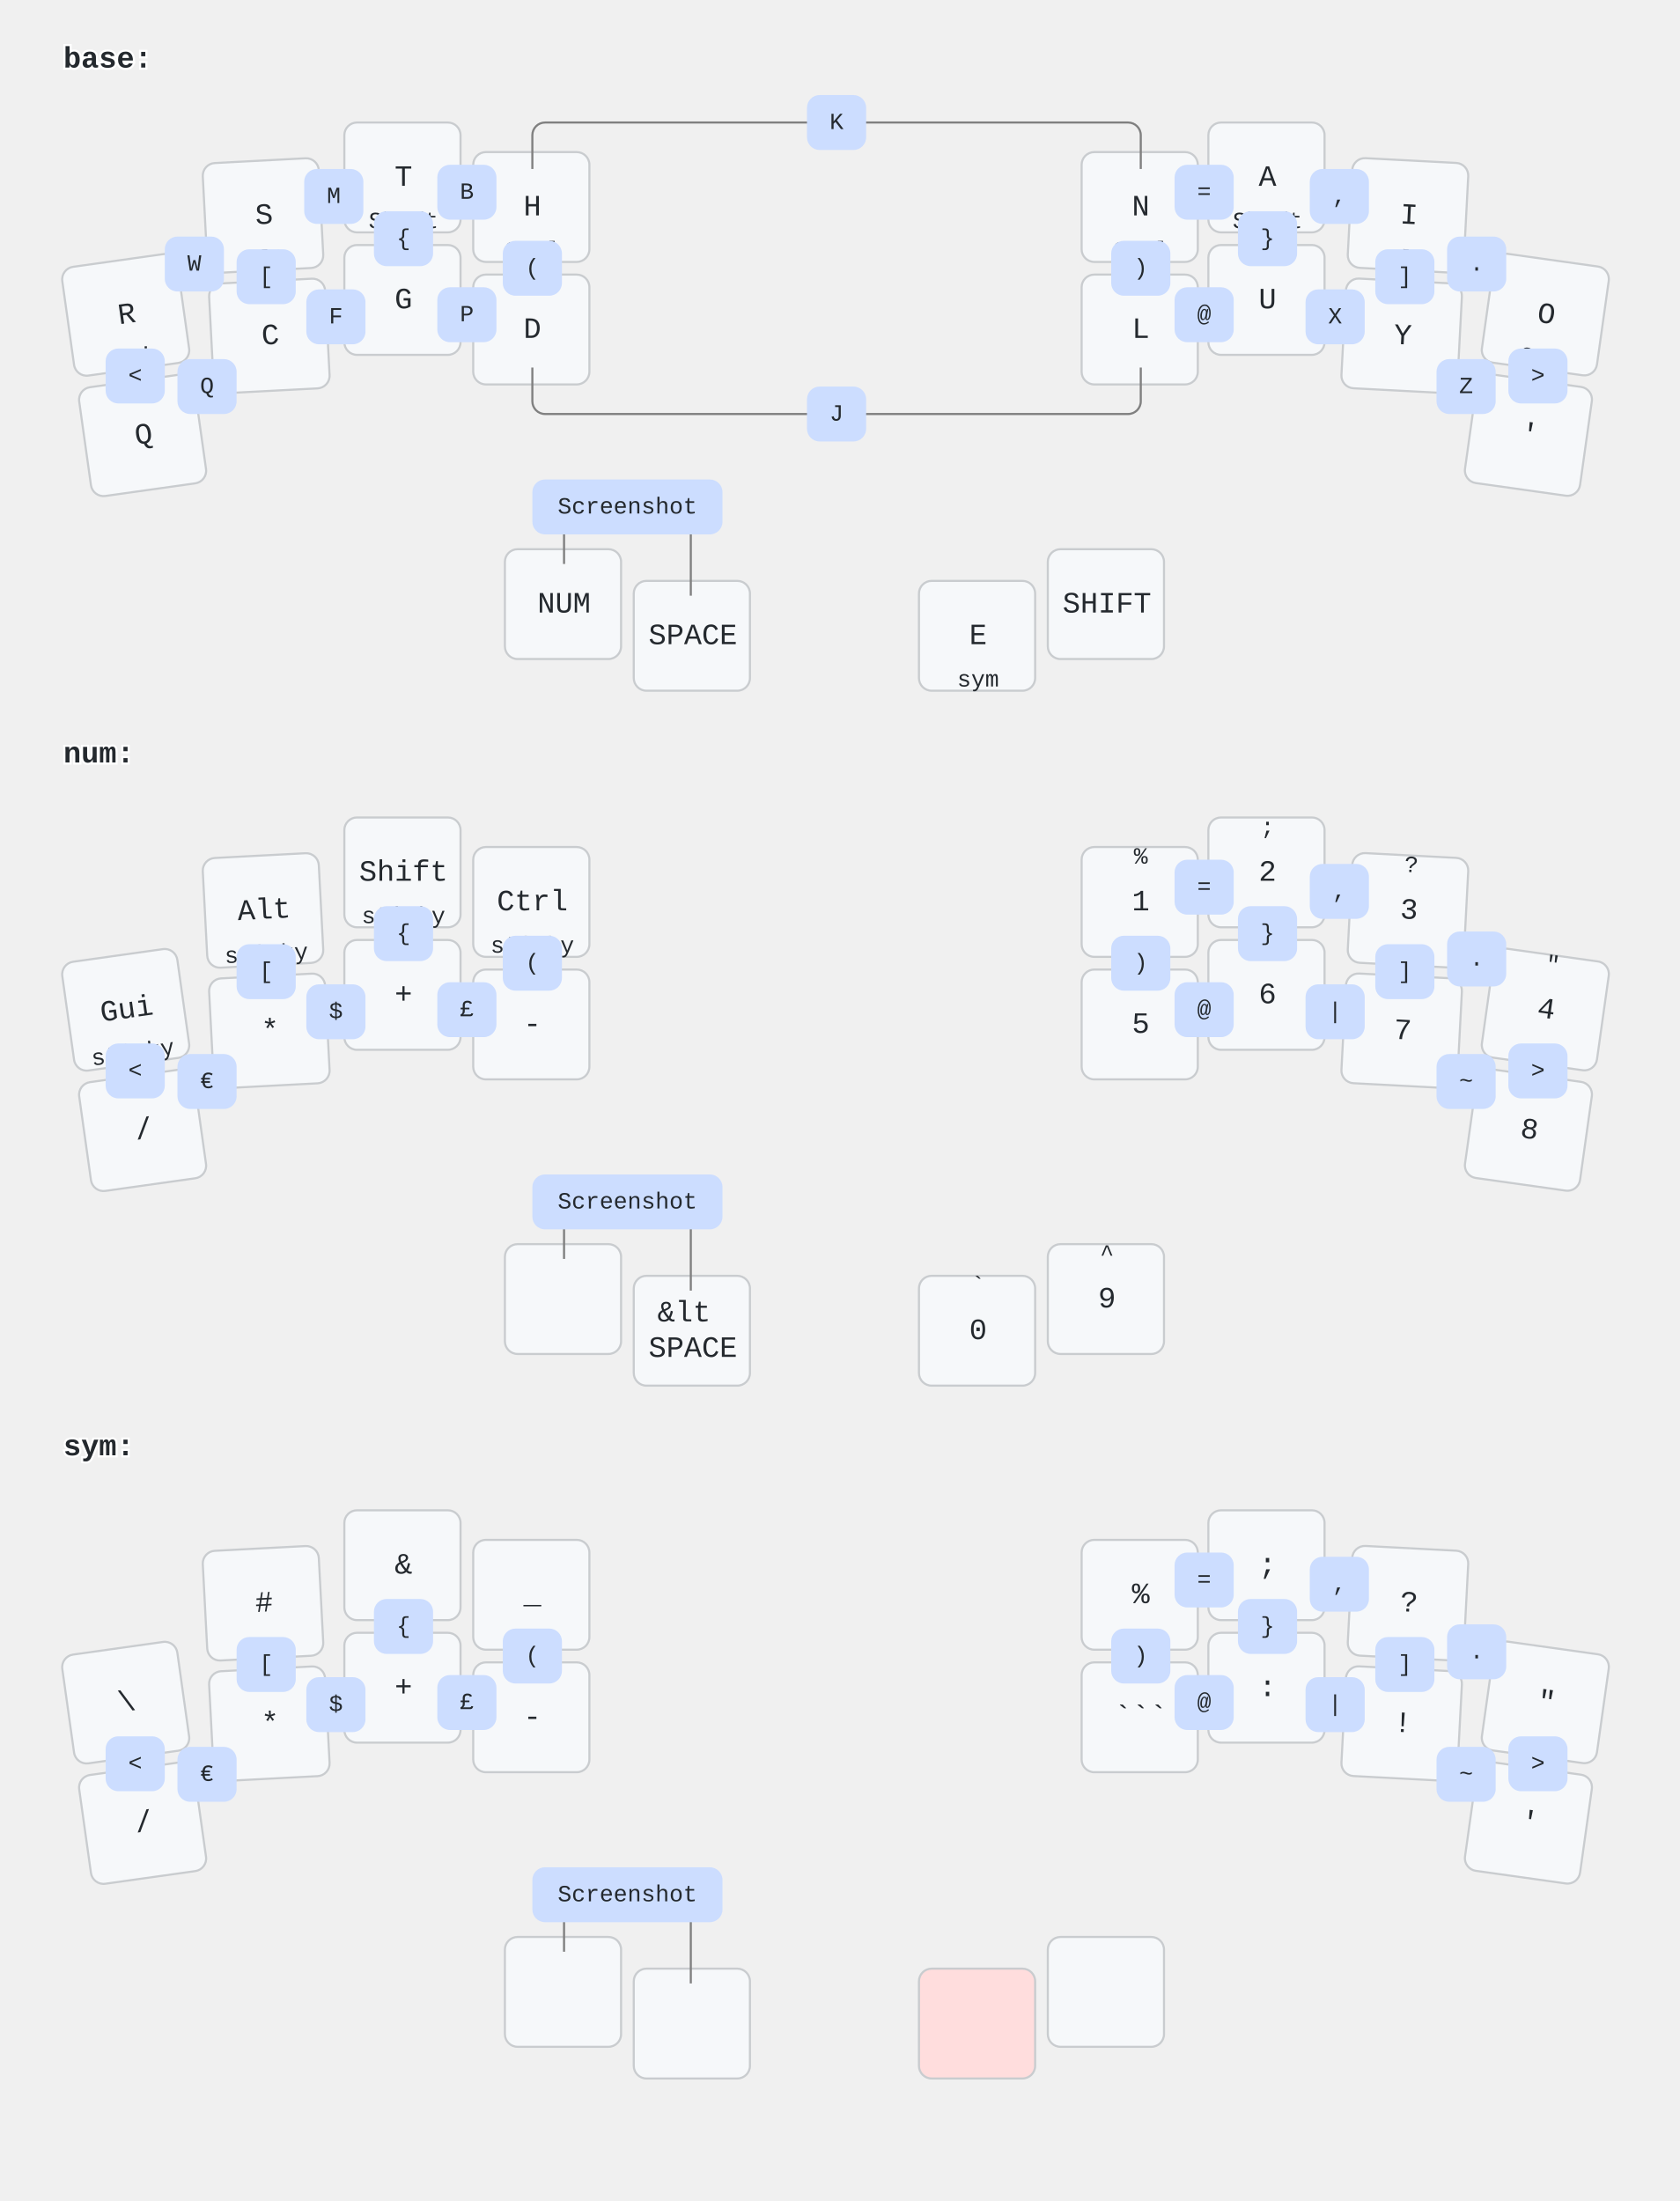
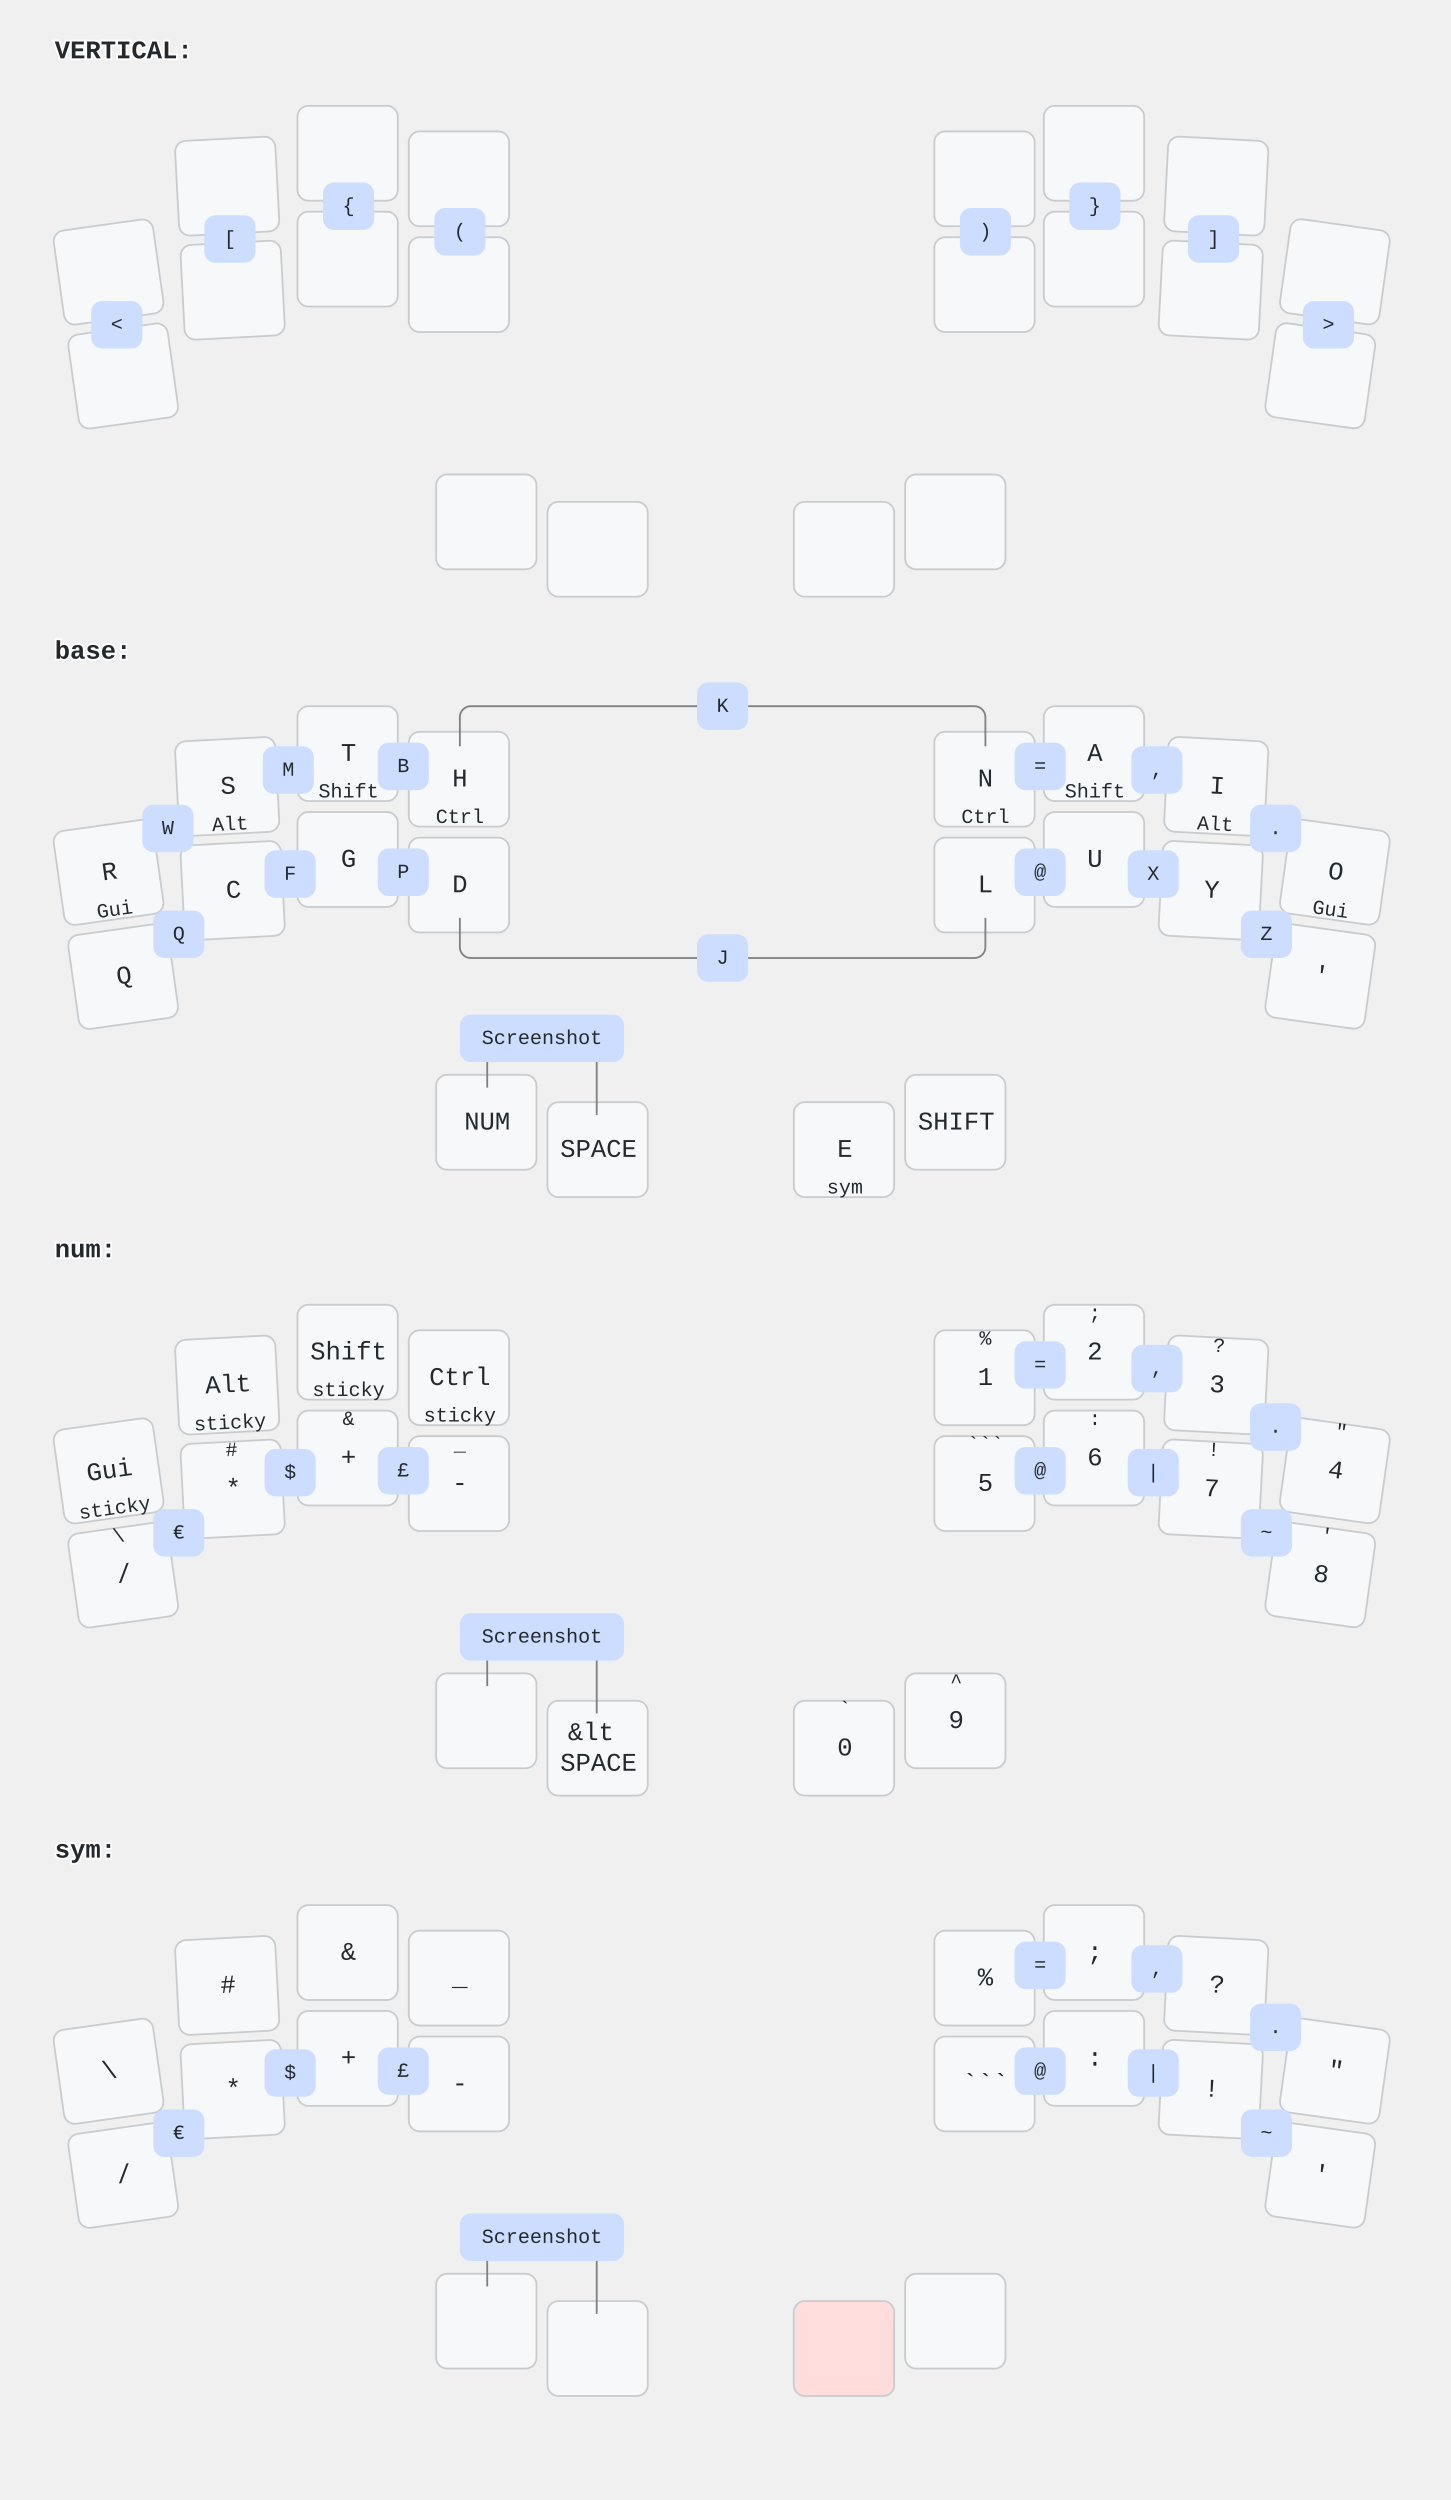
- <svg xmlns="http://www.w3.org/2000/svg" width="795" height="1042" viewBox="0 0 795 1042" class="keymap">
+ <svg xmlns="http://www.w3.org/2000/svg" width="795" height="1370" viewBox="0 0 795 1370" class="keymap">
  <style>/* font and background color specifications */
svg.keymap {
  font-family: SFMono-Regular,Consolas,Liberation Mono,Menlo,monospace;
  font-size: 14px;
  font-kerning: normal;
  text-rendering: optimizeLegibility;
  fill: #24292e;
}

/* default key styling */
rect.key {
  fill: #f6f8fa;
  stroke: #c9cccf;
  stroke-width: 1;
}

/* default key side styling, only used is draw_key_sides is set */
rect.side {
  filter: brightness(90%);
}

/* color accent for combo boxes */
rect.combo, rect.combo-separate {
  fill: #cdf;
}

/* color accent for held keys */
rect.held, rect.combo.held {
  fill: #fdd;
}

/* color accent for ghost (optional) keys */
rect.ghost, rect.combo.ghost {
  display: none;
}

text {
  text-anchor: middle;
  dominant-baseline: middle;
}

/* styling for layer labels */
text.label {
  font-weight: bold;
  text-anchor: start;
  stroke: white;
  stroke-width: 2;
  paint-order: stroke;
}

/* styling for combo tap, and key hold/shifted label text */
text.combo, text.hold, text.shifted {
  font-size: 11px;
}

text.hold {
  text-anchor: middle;
  dominant-baseline: auto;
}

text.shifted {
  text-anchor: middle;
  dominant-baseline: hanging;
}

/* styling for hold/shifted label text in combo box */
text.combo.hold, text.combo.shifted {
  font-size: 8px;
}

/* lighter symbol for transparent keys */
text.trans {
  fill: #7b7e81;
}

/* styling for combo dendrons */
path.combo {
  stroke-width: 1;
  stroke: gray;
  fill: none;
}

/* Start Tabler Icons Cleanup */
/* cannot use height/width with glyphs */
.icon-tabler &gt; path {
  fill: inherit;
  stroke: inherit;
  stroke-width: 2;
}
/* hide tabler's default box */
.icon-tabler &gt; path[stroke="none"][fill="none"] {
  visibility: hidden;
}
/* End Tabler Icons Cleanup */</style>
-   <g transform="translate(30, 0)" class="layer-base">
+   <g transform="translate(30, 0)" class="layer-VERTICAL">
+     <text x="0" y="28" class="label">VERTICAL:</text>
+     <g transform="translate(0, 56)">
+       <g transform="translate(30, 93) rotate(-8.0)" class="key trans keypos-0">
+         <rect rx="6" ry="6" x="-28" y="-26" width="55" height="52" class="key trans" />
+       </g>
+       <g transform="translate(95, 46) rotate(-3.0)" class="key trans keypos-1">
+         <rect rx="6" ry="6" x="-28" y="-26" width="55" height="52" class="key trans" />
+       </g>
+       <g transform="translate(161, 28)" class="key trans keypos-2">
+         <rect rx="6" ry="6" x="-28" y="-26" width="55" height="52" class="key trans" />
+       </g>
+       <g transform="translate(222, 42)" class="key trans keypos-3">
+         <rect rx="6" ry="6" x="-28" y="-26" width="55" height="52" class="key trans" />
+       </g>
+       <g transform="translate(283, 71)" class="key ghost keypos-4">
+         <rect rx="6" ry="6" x="-28" y="-26" width="55" height="52" class="key ghost" />
+       </g>
+       <g transform="translate(449, 71)" class="key ghost keypos-5">
+         <rect rx="6" ry="6" x="-28" y="-26" width="55" height="52" class="key ghost" />
+       </g>
+       <g transform="translate(510, 42)" class="key trans keypos-6">
+         <rect rx="6" ry="6" x="-28" y="-26" width="55" height="52" class="key trans" />
+       </g>
+       <g transform="translate(570, 28)" class="key trans keypos-7">
+         <rect rx="6" ry="6" x="-28" y="-26" width="55" height="52" class="key trans" />
+       </g>
+       <g transform="translate(637, 46) rotate(3.0)" class="key trans keypos-8">
+         <rect rx="6" ry="6" x="-28" y="-26" width="55" height="52" class="key trans" />
+       </g>
+       <g transform="translate(702, 93) rotate(8.0)" class="key trans keypos-9">
+         <rect rx="6" ry="6" x="-28" y="-26" width="55" height="52" class="key trans" />
+       </g>
+       <g transform="translate(38, 150) rotate(-8.0)" class="key trans keypos-10">
+         <rect rx="6" ry="6" x="-28" y="-26" width="55" height="52" class="key trans" />
+       </g>
+       <g transform="translate(98, 103) rotate(-3.0)" class="key trans keypos-11">
+         <rect rx="6" ry="6" x="-28" y="-26" width="55" height="52" class="key trans" />
+       </g>
+       <g transform="translate(161, 86)" class="key trans keypos-12">
+         <rect rx="6" ry="6" x="-28" y="-26" width="55" height="52" class="key trans" />
+       </g>
+       <g transform="translate(222, 100)" class="key trans keypos-13">
+         <rect rx="6" ry="6" x="-28" y="-26" width="55" height="52" class="key trans" />
+       </g>
+       <g transform="translate(283, 129)" class="key ghost keypos-14">
+         <rect rx="6" ry="6" x="-28" y="-26" width="55" height="52" class="key ghost" />
+       </g>
+       <g transform="translate(449, 129)" class="key ghost keypos-15">
+         <rect rx="6" ry="6" x="-28" y="-26" width="55" height="52" class="key ghost" />
+       </g>
+       <g transform="translate(510, 100)" class="key trans keypos-16">
+         <rect rx="6" ry="6" x="-28" y="-26" width="55" height="52" class="key trans" />
+       </g>
+       <g transform="translate(570, 86)" class="key trans keypos-17">
+         <rect rx="6" ry="6" x="-28" y="-26" width="55" height="52" class="key trans" />
+       </g>
+       <g transform="translate(634, 103) rotate(3.0)" class="key trans keypos-18">
+         <rect rx="6" ry="6" x="-28" y="-26" width="55" height="52" class="key trans" />
+       </g>
+       <g transform="translate(694, 150) rotate(8.0)" class="key trans keypos-19">
+         <rect rx="6" ry="6" x="-28" y="-26" width="55" height="52" class="key trans" />
+       </g>
+       <g transform="translate(101, 161) rotate(-3.0)" class="key ghost keypos-20">
+         <rect rx="6" ry="6" x="-28" y="-26" width="55" height="52" class="key ghost" />
+       </g>
+       <g transform="translate(161, 143)" class="key ghost keypos-21">
+         <rect rx="6" ry="6" x="-28" y="-26" width="55" height="52" class="key ghost" />
+       </g>
+       <g transform="translate(222, 158)" class="key ghost keypos-22">
+         <rect rx="6" ry="6" x="-28" y="-26" width="55" height="52" class="key ghost" />
+       </g>
+       <g transform="translate(510, 158)" class="key ghost keypos-23">
+         <rect rx="6" ry="6" x="-28" y="-26" width="55" height="52" class="key ghost" />
+       </g>
+       <g transform="translate(570, 143)" class="key ghost keypos-24">
+         <rect rx="6" ry="6" x="-28" y="-26" width="55" height="52" class="key ghost" />
+       </g>
+       <g transform="translate(631, 161) rotate(3.0)" class="key ghost keypos-25">
+         <rect rx="6" ry="6" x="-28" y="-26" width="55" height="52" class="key ghost" />
+       </g>
+       <g transform="translate(237, 230)" class="key trans keypos-26">
+         <rect rx="6" ry="6" x="-28" y="-26" width="55" height="52" class="key trans" />
+       </g>
+       <g transform="translate(298, 245)" class="key trans keypos-27">
+         <rect rx="6" ry="6" x="-28" y="-26" width="55" height="52" class="key trans" />
+       </g>
+       <g transform="translate(433, 245)" class="key trans keypos-28">
+         <rect rx="6" ry="6" x="-28" y="-26" width="55" height="52" class="key trans" />
+       </g>
+       <g transform="translate(494, 230)" class="key trans keypos-29">
+         <rect rx="6" ry="6" x="-28" y="-26" width="55" height="52" class="key trans" />
+       </g>
+       <g class="combo combopos-0">
+         <rect rx="6" ry="6" x="20" y="109" width="28" height="26" class="combo" />
+         <text x="34" y="122" class="combo tap">&lt;</text>
+       </g>
+       <g class="combo combopos-1">
+         <rect rx="6" ry="6" x="82" y="62" width="28" height="26" class="combo" />
+         <text x="96" y="75" class="combo tap">[</text>
+       </g>
+       <g class="combo combopos-2">
+         <rect rx="6" ry="6" x="147" y="44" width="28" height="26" class="combo" />
+         <text x="161" y="57" class="combo tap">{</text>
+       </g>
+       <g class="combo combopos-3">
+         <rect rx="6" ry="6" x="208" y="58" width="28" height="26" class="combo" />
+         <text x="222" y="71" class="combo tap">(</text>
+       </g>
+       <g class="combo combopos-4">
+         <rect rx="6" ry="6" x="496" y="58" width="28" height="26" class="combo" />
+         <text x="510" y="71" class="combo tap">)</text>
+       </g>
+       <g class="combo combopos-5">
+         <rect rx="6" ry="6" x="556" y="44" width="28" height="26" class="combo" />
+         <text x="570" y="57" class="combo tap">}</text>
+       </g>
+       <g class="combo combopos-6">
+         <rect rx="6" ry="6" x="621" y="62" width="28" height="26" class="combo" />
+         <text x="635" y="75" class="combo tap">]</text>
+       </g>
+       <g class="combo combopos-7">
+         <rect rx="6" ry="6" x="684" y="109" width="28" height="26" class="combo" />
+         <text x="698" y="122" class="combo tap">&gt;</text>
+       </g>
+     </g>
+   </g>
+   <g transform="translate(30, 329)" class="layer-base">
    <text x="0" y="28" class="label">base:</text>
    <g transform="translate(0, 56)">
      <g transform="translate(30, 93) rotate(-8.0)" class="key keypos-0">
        <rect rx="6" ry="6" x="-28" y="-26" width="55" height="52" class="key" />
        <text x="0" y="0" class="key tap">R</text>
        <text x="0" y="24" class="key hold">Gui</text>
      </g>
      <g transform="translate(95, 46) rotate(-3.0)" class="key keypos-1">
        <rect rx="6" ry="6" x="-28" y="-26" width="55" height="52" class="key" />
        <text x="0" y="0" class="key tap">S</text>
        <text x="0" y="24" class="key hold">Alt</text>
      </g>
      <g transform="translate(161, 28)" class="key keypos-2">
        <rect rx="6" ry="6" x="-28" y="-26" width="55" height="52" class="key" />
        <text x="0" y="0" class="key tap">T</text>
        <text x="0" y="24" class="key hold">Shift</text>
      </g>
      <g transform="translate(222, 42)" class="key keypos-3">
        <rect rx="6" ry="6" x="-28" y="-26" width="55" height="52" class="key" />
        <text x="0" y="0" class="key tap">H</text>
        <text x="0" y="24" class="key hold">Ctrl</text>
      </g>
      <g transform="translate(283, 71)" class="key ghost keypos-4">
        <rect rx="6" ry="6" x="-28" y="-26" width="55" height="52" class="key ghost" />
      </g>
      <g transform="translate(449, 71)" class="key ghost keypos-5">
        <rect rx="6" ry="6" x="-28" y="-26" width="55" height="52" class="key ghost" />
      </g>
      <g transform="translate(510, 42)" class="key keypos-6">
        <rect rx="6" ry="6" x="-28" y="-26" width="55" height="52" class="key" />
        <text x="0" y="0" class="key tap">N</text>
        <text x="0" y="24" class="key hold">Ctrl</text>
      </g>
      <g transform="translate(570, 28)" class="key keypos-7">
        <rect rx="6" ry="6" x="-28" y="-26" width="55" height="52" class="key" />
        <text x="0" y="0" class="key tap">A</text>
        <text x="0" y="24" class="key hold">Shift</text>
      </g>
      <g transform="translate(637, 46) rotate(3.0)" class="key keypos-8">
        <rect rx="6" ry="6" x="-28" y="-26" width="55" height="52" class="key" />
        <text x="0" y="0" class="key tap">I</text>
        <text x="0" y="24" class="key hold">Alt</text>
      </g>
      <g transform="translate(702, 93) rotate(8.0)" class="key keypos-9">
        <rect rx="6" ry="6" x="-28" y="-26" width="55" height="52" class="key" />
        <text x="0" y="0" class="key tap">O</text>
        <text x="0" y="24" class="key hold">Gui</text>
      </g>
      <g transform="translate(38, 150) rotate(-8.0)" class="key keypos-10">
        <rect rx="6" ry="6" x="-28" y="-26" width="55" height="52" class="key" />
        <text x="0" y="0" class="key tap">Q</text>
      </g>
      <g transform="translate(98, 103) rotate(-3.0)" class="key keypos-11">
        <rect rx="6" ry="6" x="-28" y="-26" width="55" height="52" class="key" />
        <text x="0" y="0" class="key tap">C</text>
      </g>
      <g transform="translate(161, 86)" class="key keypos-12">
        <rect rx="6" ry="6" x="-28" y="-26" width="55" height="52" class="key" />
        <text x="0" y="0" class="key tap">G</text>
      </g>
      <g transform="translate(222, 100)" class="key keypos-13">
        <rect rx="6" ry="6" x="-28" y="-26" width="55" height="52" class="key" />
        <text x="0" y="0" class="key tap">D</text>
      </g>
      <g transform="translate(283, 129)" class="key ghost keypos-14">
        <rect rx="6" ry="6" x="-28" y="-26" width="55" height="52" class="key ghost" />
      </g>
      <g transform="translate(449, 129)" class="key ghost keypos-15">
        <rect rx="6" ry="6" x="-28" y="-26" width="55" height="52" class="key ghost" />
      </g>
      <g transform="translate(510, 100)" class="key keypos-16">
        <rect rx="6" ry="6" x="-28" y="-26" width="55" height="52" class="key" />
        <text x="0" y="0" class="key tap">L</text>
      </g>
      <g transform="translate(570, 86)" class="key keypos-17">
        <rect rx="6" ry="6" x="-28" y="-26" width="55" height="52" class="key" />
        <text x="0" y="0" class="key tap">U</text>
      </g>
      <g transform="translate(634, 103) rotate(3.0)" class="key keypos-18">
        <rect rx="6" ry="6" x="-28" y="-26" width="55" height="52" class="key" />
        <text x="0" y="0" class="key tap">Y</text>
      </g>
      <g transform="translate(694, 150) rotate(8.0)" class="key keypos-19">
        <rect rx="6" ry="6" x="-28" y="-26" width="55" height="52" class="key" />
        <text x="0" y="0" class="key tap">'</text>
      </g>
      <g transform="translate(101, 161) rotate(-3.0)" class="key ghost keypos-20">
        <rect rx="6" ry="6" x="-28" y="-26" width="55" height="52" class="key ghost" />
      </g>
      <g transform="translate(161, 143)" class="key ghost keypos-21">
        <rect rx="6" ry="6" x="-28" y="-26" width="55" height="52" class="key ghost" />
      </g>
      <g transform="translate(222, 158)" class="key ghost keypos-22">
        <rect rx="6" ry="6" x="-28" y="-26" width="55" height="52" class="key ghost" />
      </g>
      <g transform="translate(510, 158)" class="key ghost keypos-23">
        <rect rx="6" ry="6" x="-28" y="-26" width="55" height="52" class="key ghost" />
      </g>
      <g transform="translate(570, 143)" class="key ghost keypos-24">
        <rect rx="6" ry="6" x="-28" y="-26" width="55" height="52" class="key ghost" />
      </g>
      <g transform="translate(631, 161) rotate(3.0)" class="key ghost keypos-25">
        <rect rx="6" ry="6" x="-28" y="-26" width="55" height="52" class="key ghost" />
      </g>
      <g transform="translate(237, 230)" class="key keypos-26">
        <rect rx="6" ry="6" x="-28" y="-26" width="55" height="52" class="key" />
        <text x="0" y="0" class="key tap">NUM</text>
      </g>
      <g transform="translate(298, 245)" class="key keypos-27">
        <rect rx="6" ry="6" x="-28" y="-26" width="55" height="52" class="key" />
        <text x="0" y="0" class="key tap">SPACE</text>
      </g>
      <g transform="translate(433, 245)" class="key keypos-28">
        <rect rx="6" ry="6" x="-28" y="-26" width="55" height="52" class="key" />
        <text x="0" y="0" class="key tap">E</text>
        <text x="0" y="24" class="key hold">sym</text>
      </g>
      <g transform="translate(494, 230)" class="key keypos-29">
        <rect rx="6" ry="6" x="-28" y="-26" width="55" height="52" class="key" />
        <text x="0" y="0" class="key tap">SHIFT</text>
      </g>
      <g class="combo combopos-0">
        <rect rx="6" ry="6" x="48" y="56" width="28" height="26" class="combo" />
        <text x="62" y="69" class="combo tap">W</text>
      </g>
      <g class="combo combopos-1">
        <rect rx="6" ry="6" x="114" y="24" width="28" height="26" class="combo" />
        <text x="128" y="37" class="combo tap">M</text>
      </g>
      <g class="combo combopos-2">
        <rect rx="6" ry="6" x="177" y="22" width="28" height="26" class="combo" />
        <text x="191" y="35" class="combo tap">B</text>
      </g>
      <g class="combo combopos-3">
        <path d="M366,2 h-138 a6.0,6.0 0 0 0 -6.0,6.0 v16" class="combo" />
        <path d="M366,2 h138 a6.0,6.0 0 0 1 6.0,6.0 v16" class="combo" />
        <rect rx="6" ry="6" x="352" y="-11" width="28" height="26" class="combo" />
        <text x="366" y="2" class="combo tap">K</text>
      </g>
      <g class="combo combopos-4">
        <rect rx="6" ry="6" x="526" y="22" width="28" height="26" class="combo" />
        <text x="540" y="35" class="combo tap">=</text>
      </g>
      <g class="combo combopos-5">
        <rect rx="6" ry="6" x="590" y="24" width="28" height="26" class="combo" />
        <text x="604" y="37" class="combo tap">,</text>
      </g>
      <g class="combo combopos-6">
        <rect rx="6" ry="6" x="655" y="56" width="28" height="26" class="combo" />
        <text x="669" y="69" class="combo tap">.</text>
      </g>
      <g class="combo combopos-7">
        <rect rx="6" ry="6" x="54" y="114" width="28" height="26" class="combo" />
        <text x="68" y="127" class="combo tap">Q</text>
      </g>
      <g class="combo combopos-8">
        <rect rx="6" ry="6" x="115" y="81" width="28" height="26" class="combo" />
        <text x="129" y="94" class="combo tap">F</text>
      </g>
      <g class="combo combopos-9">
        <rect rx="6" ry="6" x="177" y="80" width="28" height="26" class="combo" />
        <text x="191" y="93" class="combo tap">P</text>
      </g>
      <g class="combo combopos-10">
        <path d="M366,140 h-138 a6.0,6.0 0 0 1 -6.0,-6.0 v-16" class="combo" />
        <path d="M366,140 h138 a6.0,6.0 0 0 0 6.0,-6.0 v-16" class="combo" />
        <rect rx="6" ry="6" x="352" y="127" width="28" height="26" class="combo" />
        <text x="366" y="140" class="combo tap">J</text>
      </g>
      <g class="combo combopos-11">
        <rect rx="6" ry="6" x="526" y="80" width="28" height="26" class="combo" />
        <text x="540" y="93" class="combo tap">@</text>
      </g>
      <g class="combo combopos-12">
        <rect rx="6" ry="6" x="588" y="81" width="28" height="26" class="combo" />
        <text x="602" y="94" class="combo tap">X</text>
      </g>
      <g class="combo combopos-13">
        <rect rx="6" ry="6" x="650" y="114" width="28" height="26" class="combo" />
        <text x="664" y="127" class="combo tap">Z</text>
      </g>
      <g class="combo combopos-14">
        <path d="M267,184 h-24 a6.0,6.0 0 0 0 -6.0,6.0 v21" class="combo" />
        <path d="M267,184 h24 a6.0,6.0 0 0 1 6.0,6.0 v36" class="combo" />
        <rect rx="6" ry="6" x="222" y="171" width="90" height="26" class="combo" />
        <text x="267" y="184" class="combo tap">Screenshot</text>
      </g>
-       <g class="combo combopos-15">
-         <rect rx="6" ry="6" x="20" y="109" width="28" height="26" class="combo" />
-         <text x="34" y="122" class="combo tap">&lt;</text>
-       </g>
-       <g class="combo combopos-16">
-         <rect rx="6" ry="6" x="82" y="62" width="28" height="26" class="combo" />
-         <text x="96" y="75" class="combo tap">[</text>
-       </g>
-       <g class="combo combopos-17">
-         <rect rx="6" ry="6" x="147" y="44" width="28" height="26" class="combo" />
-         <text x="161" y="57" class="combo tap">{</text>
-       </g>
-       <g class="combo combopos-18">
-         <rect rx="6" ry="6" x="208" y="58" width="28" height="26" class="combo" />
-         <text x="222" y="71" class="combo tap">(</text>
-       </g>
-       <g class="combo combopos-19">
-         <rect rx="6" ry="6" x="496" y="58" width="28" height="26" class="combo" />
-         <text x="510" y="71" class="combo tap">)</text>
-       </g>
-       <g class="combo combopos-20">
-         <rect rx="6" ry="6" x="556" y="44" width="28" height="26" class="combo" />
-         <text x="570" y="57" class="combo tap">}</text>
-       </g>
-       <g class="combo combopos-21">
-         <rect rx="6" ry="6" x="621" y="62" width="28" height="26" class="combo" />
-         <text x="635" y="75" class="combo tap">]</text>
-       </g>
-       <g class="combo combopos-22">
-         <rect rx="6" ry="6" x="684" y="109" width="28" height="26" class="combo" />
-         <text x="698" y="122" class="combo tap">&gt;</text>
-       </g>
    </g>
  </g>
-   <g transform="translate(30, 329)" class="layer-num">
+   <g transform="translate(30, 657)" class="layer-num">
    <text x="0" y="28" class="label">num:</text>
    <g transform="translate(0, 56)">
      <g transform="translate(30, 93) rotate(-8.0)" class="key keypos-0">
        <rect rx="6" ry="6" x="-28" y="-26" width="55" height="52" class="key" />
        <text x="0" y="0" class="key tap">Gui</text>
        <text x="0" y="24" class="key hold">sticky</text>
      </g>
      <g transform="translate(95, 46) rotate(-3.0)" class="key keypos-1">
        <rect rx="6" ry="6" x="-28" y="-26" width="55" height="52" class="key" />
        <text x="0" y="0" class="key tap">Alt</text>
        <text x="0" y="24" class="key hold">sticky</text>
      </g>
      <g transform="translate(161, 28)" class="key keypos-2">
        <rect rx="6" ry="6" x="-28" y="-26" width="55" height="52" class="key" />
        <text x="0" y="0" class="key tap">Shift</text>
        <text x="0" y="24" class="key hold">sticky</text>
      </g>
      <g transform="translate(222, 42)" class="key keypos-3">
        <rect rx="6" ry="6" x="-28" y="-26" width="55" height="52" class="key" />
        <text x="0" y="0" class="key tap">Ctrl</text>
        <text x="0" y="24" class="key hold">sticky</text>
      </g>
      <g transform="translate(283, 71)" class="key ghost keypos-4">
        <rect rx="6" ry="6" x="-28" y="-26" width="55" height="52" class="key ghost" />
      </g>
      <g transform="translate(449, 71)" class="key ghost keypos-5">
        <rect rx="6" ry="6" x="-28" y="-26" width="55" height="52" class="key ghost" />
      </g>
      <g transform="translate(510, 42)" class="key keypos-6">
        <rect rx="6" ry="6" x="-28" y="-26" width="55" height="52" class="key" />
        <text x="0" y="0" class="key tap">1</text>
        <text x="0" y="-24" class="key shifted">%</text>
      </g>
      <g transform="translate(570, 28)" class="key keypos-7">
        <rect rx="6" ry="6" x="-28" y="-26" width="55" height="52" class="key" />
        <text x="0" y="0" class="key tap">2</text>
        <text x="0" y="-24" class="key shifted">;</text>
      </g>
      <g transform="translate(637, 46) rotate(3.0)" class="key keypos-8">
        <rect rx="6" ry="6" x="-28" y="-26" width="55" height="52" class="key" />
        <text x="0" y="0" class="key tap">3</text>
        <text x="0" y="-24" class="key shifted">?</text>
      </g>
      <g transform="translate(702, 93) rotate(8.0)" class="key keypos-9">
        <rect rx="6" ry="6" x="-28" y="-26" width="55" height="52" class="key" />
        <text x="0" y="0" class="key tap">4</text>
        <text x="0" y="-24" class="key shifted">"</text>
      </g>
      <g transform="translate(38, 150) rotate(-8.0)" class="key keypos-10">
        <rect rx="6" ry="6" x="-28" y="-26" width="55" height="52" class="key" />
        <text x="0" y="0" class="key tap">/</text>
        <text x="0" y="-24" class="key shifted">\</text>
      </g>
      <g transform="translate(98, 103) rotate(-3.0)" class="key keypos-11">
        <rect rx="6" ry="6" x="-28" y="-26" width="55" height="52" class="key" />
        <text x="0" y="0" class="key tap">*</text>
        <text x="0" y="-24" class="key shifted">#</text>
      </g>
      <g transform="translate(161, 86)" class="key keypos-12">
        <rect rx="6" ry="6" x="-28" y="-26" width="55" height="52" class="key" />
        <text x="0" y="0" class="key tap">+</text>
        <text x="0" y="-24" class="key shifted">&amp;</text>
      </g>
      <g transform="translate(222, 100)" class="key keypos-13">
        <rect rx="6" ry="6" x="-28" y="-26" width="55" height="52" class="key" />
        <text x="0" y="0" class="key tap">-</text>
        <text x="0" y="-24" class="key shifted">_</text>
      </g>
      <g transform="translate(283, 129)" class="key ghost keypos-14">
        <rect rx="6" ry="6" x="-28" y="-26" width="55" height="52" class="key ghost" />
      </g>
      <g transform="translate(449, 129)" class="key ghost keypos-15">
        <rect rx="6" ry="6" x="-28" y="-26" width="55" height="52" class="key ghost" />
      </g>
      <g transform="translate(510, 100)" class="key keypos-16">
        <rect rx="6" ry="6" x="-28" y="-26" width="55" height="52" class="key" />
        <text x="0" y="0" class="key tap">5</text>
        <text x="0" y="-24" class="key shifted">```</text>
      </g>
      <g transform="translate(570, 86)" class="key keypos-17">
        <rect rx="6" ry="6" x="-28" y="-26" width="55" height="52" class="key" />
        <text x="0" y="0" class="key tap">6</text>
        <text x="0" y="-24" class="key shifted">:</text>
      </g>
      <g transform="translate(634, 103) rotate(3.0)" class="key keypos-18">
        <rect rx="6" ry="6" x="-28" y="-26" width="55" height="52" class="key" />
        <text x="0" y="0" class="key tap">7</text>
        <text x="0" y="-24" class="key shifted">!</text>
      </g>
      <g transform="translate(694, 150) rotate(8.0)" class="key keypos-19">
        <rect rx="6" ry="6" x="-28" y="-26" width="55" height="52" class="key" />
        <text x="0" y="0" class="key tap">8</text>
        <text x="0" y="-24" class="key shifted">'</text>
      </g>
      <g transform="translate(101, 161) rotate(-3.0)" class="key ghost keypos-20">
        <rect rx="6" ry="6" x="-28" y="-26" width="55" height="52" class="key ghost" />
      </g>
      <g transform="translate(161, 143)" class="key ghost keypos-21">
        <rect rx="6" ry="6" x="-28" y="-26" width="55" height="52" class="key ghost" />
      </g>
      <g transform="translate(222, 158)" class="key ghost keypos-22">
        <rect rx="6" ry="6" x="-28" y="-26" width="55" height="52" class="key ghost" />
      </g>
      <g transform="translate(510, 158)" class="key ghost keypos-23">
        <rect rx="6" ry="6" x="-28" y="-26" width="55" height="52" class="key ghost" />
      </g>
      <g transform="translate(570, 143)" class="key ghost keypos-24">
        <rect rx="6" ry="6" x="-28" y="-26" width="55" height="52" class="key ghost" />
      </g>
      <g transform="translate(631, 161) rotate(3.0)" class="key ghost keypos-25">
        <rect rx="6" ry="6" x="-28" y="-26" width="55" height="52" class="key ghost" />
      </g>
      <g transform="translate(237, 230)" class="key trans keypos-26">
        <rect rx="6" ry="6" x="-28" y="-26" width="55" height="52" class="key trans" />
      </g>
      <g transform="translate(298, 245)" class="key keypos-27">
        <rect rx="6" ry="6" x="-28" y="-26" width="55" height="52" class="key" />
        <text x="0" y="0" class="key tap">
          <tspan x="0" dy="-0.6em">&amp;lt</tspan>
          <tspan x="0" dy="1.2em">SPACE</tspan>
        </text>
      </g>
      <g transform="translate(433, 245)" class="key keypos-28">
        <rect rx="6" ry="6" x="-28" y="-26" width="55" height="52" class="key" />
        <text x="0" y="0" class="key tap">0</text>
        <text x="0" y="-24" class="key shifted">`</text>
      </g>
      <g transform="translate(494, 230)" class="key keypos-29">
        <rect rx="6" ry="6" x="-28" y="-26" width="55" height="52" class="key" />
        <text x="0" y="0" class="key tap">9</text>
        <text x="0" y="-24" class="key shifted">^</text>
      </g>
      <g class="combo combopos-0">
        <rect rx="6" ry="6" x="526" y="22" width="28" height="26" class="combo" />
        <text x="540" y="35" class="combo tap">=</text>
      </g>
      <g class="combo combopos-1">
        <rect rx="6" ry="6" x="590" y="24" width="28" height="26" class="combo" />
        <text x="604" y="37" class="combo tap">,</text>
      </g>
      <g class="combo combopos-2">
        <rect rx="6" ry="6" x="655" y="56" width="28" height="26" class="combo" />
        <text x="669" y="69" class="combo tap">.</text>
      </g>
      <g class="combo combopos-3">
        <rect rx="6" ry="6" x="526" y="80" width="28" height="26" class="combo" />
        <text x="540" y="93" class="combo tap">@</text>
      </g>
      <g class="combo combopos-4">
        <path d="M267,184 h-24 a6.0,6.0 0 0 0 -6.0,6.0 v21" class="combo" />
        <path d="M267,184 h24 a6.0,6.0 0 0 1 6.0,6.0 v36" class="combo" />
        <rect rx="6" ry="6" x="222" y="171" width="90" height="26" class="combo" />
        <text x="267" y="184" class="combo tap">Screenshot</text>
      </g>
      <g class="combo combopos-5">
-         <rect rx="6" ry="6" x="20" y="109" width="28" height="26" class="combo" />
-         <text x="34" y="122" class="combo tap">&lt;</text>
-       </g>
-       <g class="combo combopos-6">
-         <rect rx="6" ry="6" x="82" y="62" width="28" height="26" class="combo" />
-         <text x="96" y="75" class="combo tap">[</text>
-       </g>
-       <g class="combo combopos-7">
-         <rect rx="6" ry="6" x="147" y="44" width="28" height="26" class="combo" />
-         <text x="161" y="57" class="combo tap">{</text>
-       </g>
-       <g class="combo combopos-8">
-         <rect rx="6" ry="6" x="208" y="58" width="28" height="26" class="combo" />
-         <text x="222" y="71" class="combo tap">(</text>
-       </g>
-       <g class="combo combopos-9">
-         <rect rx="6" ry="6" x="496" y="58" width="28" height="26" class="combo" />
-         <text x="510" y="71" class="combo tap">)</text>
-       </g>
-       <g class="combo combopos-10">
-         <rect rx="6" ry="6" x="556" y="44" width="28" height="26" class="combo" />
-         <text x="570" y="57" class="combo tap">}</text>
-       </g>
-       <g class="combo combopos-11">
-         <rect rx="6" ry="6" x="621" y="62" width="28" height="26" class="combo" />
-         <text x="635" y="75" class="combo tap">]</text>
-       </g>
-       <g class="combo combopos-12">
-         <rect rx="6" ry="6" x="684" y="109" width="28" height="26" class="combo" />
-         <text x="698" y="122" class="combo tap">&gt;</text>
-       </g>
-       <g class="combo combopos-13">
        <rect rx="6" ry="6" x="54" y="114" width="28" height="26" class="combo" />
        <text x="68" y="127" class="combo tap">€</text>
      </g>
-       <g class="combo combopos-14">
+       <g class="combo combopos-6">
        <rect rx="6" ry="6" x="115" y="81" width="28" height="26" class="combo" />
        <text x="129" y="94" class="combo tap">$</text>
      </g>
-       <g class="combo combopos-15">
+       <g class="combo combopos-7">
        <rect rx="6" ry="6" x="177" y="80" width="28" height="26" class="combo" />
        <text x="191" y="93" class="combo tap">£</text>
      </g>
-       <g class="combo combopos-16">
+       <g class="combo combopos-8">
        <rect rx="6" ry="6" x="588" y="81" width="28" height="26" class="combo" />
        <text x="602" y="94" class="combo tap">|</text>
      </g>
-       <g class="combo combopos-17">
+       <g class="combo combopos-9">
        <rect rx="6" ry="6" x="650" y="114" width="28" height="26" class="combo" />
        <text x="664" y="127" class="combo tap">~</text>
      </g>
    </g>
  </g>
-   <g transform="translate(30, 657)" class="layer-sym">
+   <g transform="translate(30, 986)" class="layer-sym">
    <text x="0" y="28" class="label">sym:</text>
    <g transform="translate(0, 56)">
      <g transform="translate(30, 93) rotate(-8.0)" class="key keypos-0">
        <rect rx="6" ry="6" x="-28" y="-26" width="55" height="52" class="key" />
        <text x="0" y="0" class="key tap">\</text>
      </g>
      <g transform="translate(95, 46) rotate(-3.0)" class="key keypos-1">
        <rect rx="6" ry="6" x="-28" y="-26" width="55" height="52" class="key" />
        <text x="0" y="0" class="key tap">#</text>
      </g>
      <g transform="translate(161, 28)" class="key keypos-2">
        <rect rx="6" ry="6" x="-28" y="-26" width="55" height="52" class="key" />
        <text x="0" y="0" class="key tap">&amp;</text>
      </g>
      <g transform="translate(222, 42)" class="key keypos-3">
        <rect rx="6" ry="6" x="-28" y="-26" width="55" height="52" class="key" />
        <text x="0" y="0" class="key tap">_</text>
      </g>
      <g transform="translate(283, 71)" class="key ghost keypos-4">
        <rect rx="6" ry="6" x="-28" y="-26" width="55" height="52" class="key ghost" />
      </g>
      <g transform="translate(449, 71)" class="key ghost keypos-5">
        <rect rx="6" ry="6" x="-28" y="-26" width="55" height="52" class="key ghost" />
      </g>
      <g transform="translate(510, 42)" class="key keypos-6">
        <rect rx="6" ry="6" x="-28" y="-26" width="55" height="52" class="key" />
        <text x="0" y="0" class="key tap">%</text>
      </g>
      <g transform="translate(570, 28)" class="key keypos-7">
        <rect rx="6" ry="6" x="-28" y="-26" width="55" height="52" class="key" />
        <text x="0" y="0" class="key tap">;</text>
      </g>
      <g transform="translate(637, 46) rotate(3.0)" class="key keypos-8">
        <rect rx="6" ry="6" x="-28" y="-26" width="55" height="52" class="key" />
        <text x="0" y="0" class="key tap">?</text>
      </g>
      <g transform="translate(702, 93) rotate(8.0)" class="key keypos-9">
        <rect rx="6" ry="6" x="-28" y="-26" width="55" height="52" class="key" />
        <text x="0" y="0" class="key tap">"</text>
      </g>
      <g transform="translate(38, 150) rotate(-8.0)" class="key keypos-10">
        <rect rx="6" ry="6" x="-28" y="-26" width="55" height="52" class="key" />
        <text x="0" y="0" class="key tap">/</text>
      </g>
      <g transform="translate(98, 103) rotate(-3.0)" class="key keypos-11">
        <rect rx="6" ry="6" x="-28" y="-26" width="55" height="52" class="key" />
        <text x="0" y="0" class="key tap">*</text>
      </g>
      <g transform="translate(161, 86)" class="key keypos-12">
        <rect rx="6" ry="6" x="-28" y="-26" width="55" height="52" class="key" />
        <text x="0" y="0" class="key tap">+</text>
      </g>
      <g transform="translate(222, 100)" class="key keypos-13">
        <rect rx="6" ry="6" x="-28" y="-26" width="55" height="52" class="key" />
        <text x="0" y="0" class="key tap">-</text>
      </g>
      <g transform="translate(283, 129)" class="key ghost keypos-14">
        <rect rx="6" ry="6" x="-28" y="-26" width="55" height="52" class="key ghost" />
      </g>
      <g transform="translate(449, 129)" class="key ghost keypos-15">
        <rect rx="6" ry="6" x="-28" y="-26" width="55" height="52" class="key ghost" />
      </g>
      <g transform="translate(510, 100)" class="key keypos-16">
        <rect rx="6" ry="6" x="-28" y="-26" width="55" height="52" class="key" />
        <text x="0" y="0" class="key tap">```</text>
      </g>
      <g transform="translate(570, 86)" class="key keypos-17">
        <rect rx="6" ry="6" x="-28" y="-26" width="55" height="52" class="key" />
        <text x="0" y="0" class="key tap">:</text>
      </g>
      <g transform="translate(634, 103) rotate(3.0)" class="key keypos-18">
        <rect rx="6" ry="6" x="-28" y="-26" width="55" height="52" class="key" />
        <text x="0" y="0" class="key tap">!</text>
      </g>
      <g transform="translate(694, 150) rotate(8.0)" class="key keypos-19">
        <rect rx="6" ry="6" x="-28" y="-26" width="55" height="52" class="key" />
        <text x="0" y="0" class="key tap">'</text>
      </g>
      <g transform="translate(101, 161) rotate(-3.0)" class="key ghost keypos-20">
        <rect rx="6" ry="6" x="-28" y="-26" width="55" height="52" class="key ghost" />
      </g>
      <g transform="translate(161, 143)" class="key ghost keypos-21">
        <rect rx="6" ry="6" x="-28" y="-26" width="55" height="52" class="key ghost" />
      </g>
      <g transform="translate(222, 158)" class="key ghost keypos-22">
        <rect rx="6" ry="6" x="-28" y="-26" width="55" height="52" class="key ghost" />
      </g>
      <g transform="translate(510, 158)" class="key ghost keypos-23">
        <rect rx="6" ry="6" x="-28" y="-26" width="55" height="52" class="key ghost" />
      </g>
      <g transform="translate(570, 143)" class="key ghost keypos-24">
        <rect rx="6" ry="6" x="-28" y="-26" width="55" height="52" class="key ghost" />
      </g>
      <g transform="translate(631, 161) rotate(3.0)" class="key ghost keypos-25">
        <rect rx="6" ry="6" x="-28" y="-26" width="55" height="52" class="key ghost" />
      </g>
      <g transform="translate(237, 230)" class="key trans keypos-26">
        <rect rx="6" ry="6" x="-28" y="-26" width="55" height="52" class="key trans" />
      </g>
      <g transform="translate(298, 245)" class="key trans keypos-27">
        <rect rx="6" ry="6" x="-28" y="-26" width="55" height="52" class="key trans" />
      </g>
      <g transform="translate(433, 245)" class="key held keypos-28">
        <rect rx="6" ry="6" x="-28" y="-26" width="55" height="52" class="key held" />
      </g>
      <g transform="translate(494, 230)" class="key trans keypos-29">
        <rect rx="6" ry="6" x="-28" y="-26" width="55" height="52" class="key trans" />
      </g>
      <g class="combo combopos-0">
        <rect rx="6" ry="6" x="526" y="22" width="28" height="26" class="combo" />
        <text x="540" y="35" class="combo tap">=</text>
      </g>
      <g class="combo combopos-1">
        <rect rx="6" ry="6" x="590" y="24" width="28" height="26" class="combo" />
        <text x="604" y="37" class="combo tap">,</text>
      </g>
      <g class="combo combopos-2">
        <rect rx="6" ry="6" x="655" y="56" width="28" height="26" class="combo" />
        <text x="669" y="69" class="combo tap">.</text>
      </g>
      <g class="combo combopos-3">
        <rect rx="6" ry="6" x="526" y="80" width="28" height="26" class="combo" />
        <text x="540" y="93" class="combo tap">@</text>
      </g>
      <g class="combo combopos-4">
        <path d="M267,184 h-24 a6.0,6.0 0 0 0 -6.0,6.0 v21" class="combo" />
        <path d="M267,184 h24 a6.0,6.0 0 0 1 6.0,6.0 v36" class="combo" />
        <rect rx="6" ry="6" x="222" y="171" width="90" height="26" class="combo" />
        <text x="267" y="184" class="combo tap">Screenshot</text>
      </g>
      <g class="combo combopos-5">
-         <rect rx="6" ry="6" x="20" y="109" width="28" height="26" class="combo" />
-         <text x="34" y="122" class="combo tap">&lt;</text>
-       </g>
-       <g class="combo combopos-6">
-         <rect rx="6" ry="6" x="82" y="62" width="28" height="26" class="combo" />
-         <text x="96" y="75" class="combo tap">[</text>
-       </g>
-       <g class="combo combopos-7">
-         <rect rx="6" ry="6" x="147" y="44" width="28" height="26" class="combo" />
-         <text x="161" y="57" class="combo tap">{</text>
-       </g>
-       <g class="combo combopos-8">
-         <rect rx="6" ry="6" x="208" y="58" width="28" height="26" class="combo" />
-         <text x="222" y="71" class="combo tap">(</text>
-       </g>
-       <g class="combo combopos-9">
-         <rect rx="6" ry="6" x="496" y="58" width="28" height="26" class="combo" />
-         <text x="510" y="71" class="combo tap">)</text>
-       </g>
-       <g class="combo combopos-10">
-         <rect rx="6" ry="6" x="556" y="44" width="28" height="26" class="combo" />
-         <text x="570" y="57" class="combo tap">}</text>
-       </g>
-       <g class="combo combopos-11">
-         <rect rx="6" ry="6" x="621" y="62" width="28" height="26" class="combo" />
-         <text x="635" y="75" class="combo tap">]</text>
-       </g>
-       <g class="combo combopos-12">
-         <rect rx="6" ry="6" x="684" y="109" width="28" height="26" class="combo" />
-         <text x="698" y="122" class="combo tap">&gt;</text>
-       </g>
-       <g class="combo combopos-13">
        <rect rx="6" ry="6" x="54" y="114" width="28" height="26" class="combo" />
        <text x="68" y="127" class="combo tap">€</text>
      </g>
-       <g class="combo combopos-14">
+       <g class="combo combopos-6">
        <rect rx="6" ry="6" x="115" y="81" width="28" height="26" class="combo" />
        <text x="129" y="94" class="combo tap">$</text>
      </g>
-       <g class="combo combopos-15">
+       <g class="combo combopos-7">
        <rect rx="6" ry="6" x="177" y="80" width="28" height="26" class="combo" />
        <text x="191" y="93" class="combo tap">£</text>
      </g>
-       <g class="combo combopos-16">
+       <g class="combo combopos-8">
        <rect rx="6" ry="6" x="588" y="81" width="28" height="26" class="combo" />
        <text x="602" y="94" class="combo tap">|</text>
      </g>
-       <g class="combo combopos-17">
+       <g class="combo combopos-9">
        <rect rx="6" ry="6" x="650" y="114" width="28" height="26" class="combo" />
        <text x="664" y="127" class="combo tap">~</text>
      </g>
    </g>
  </g>
</svg>
